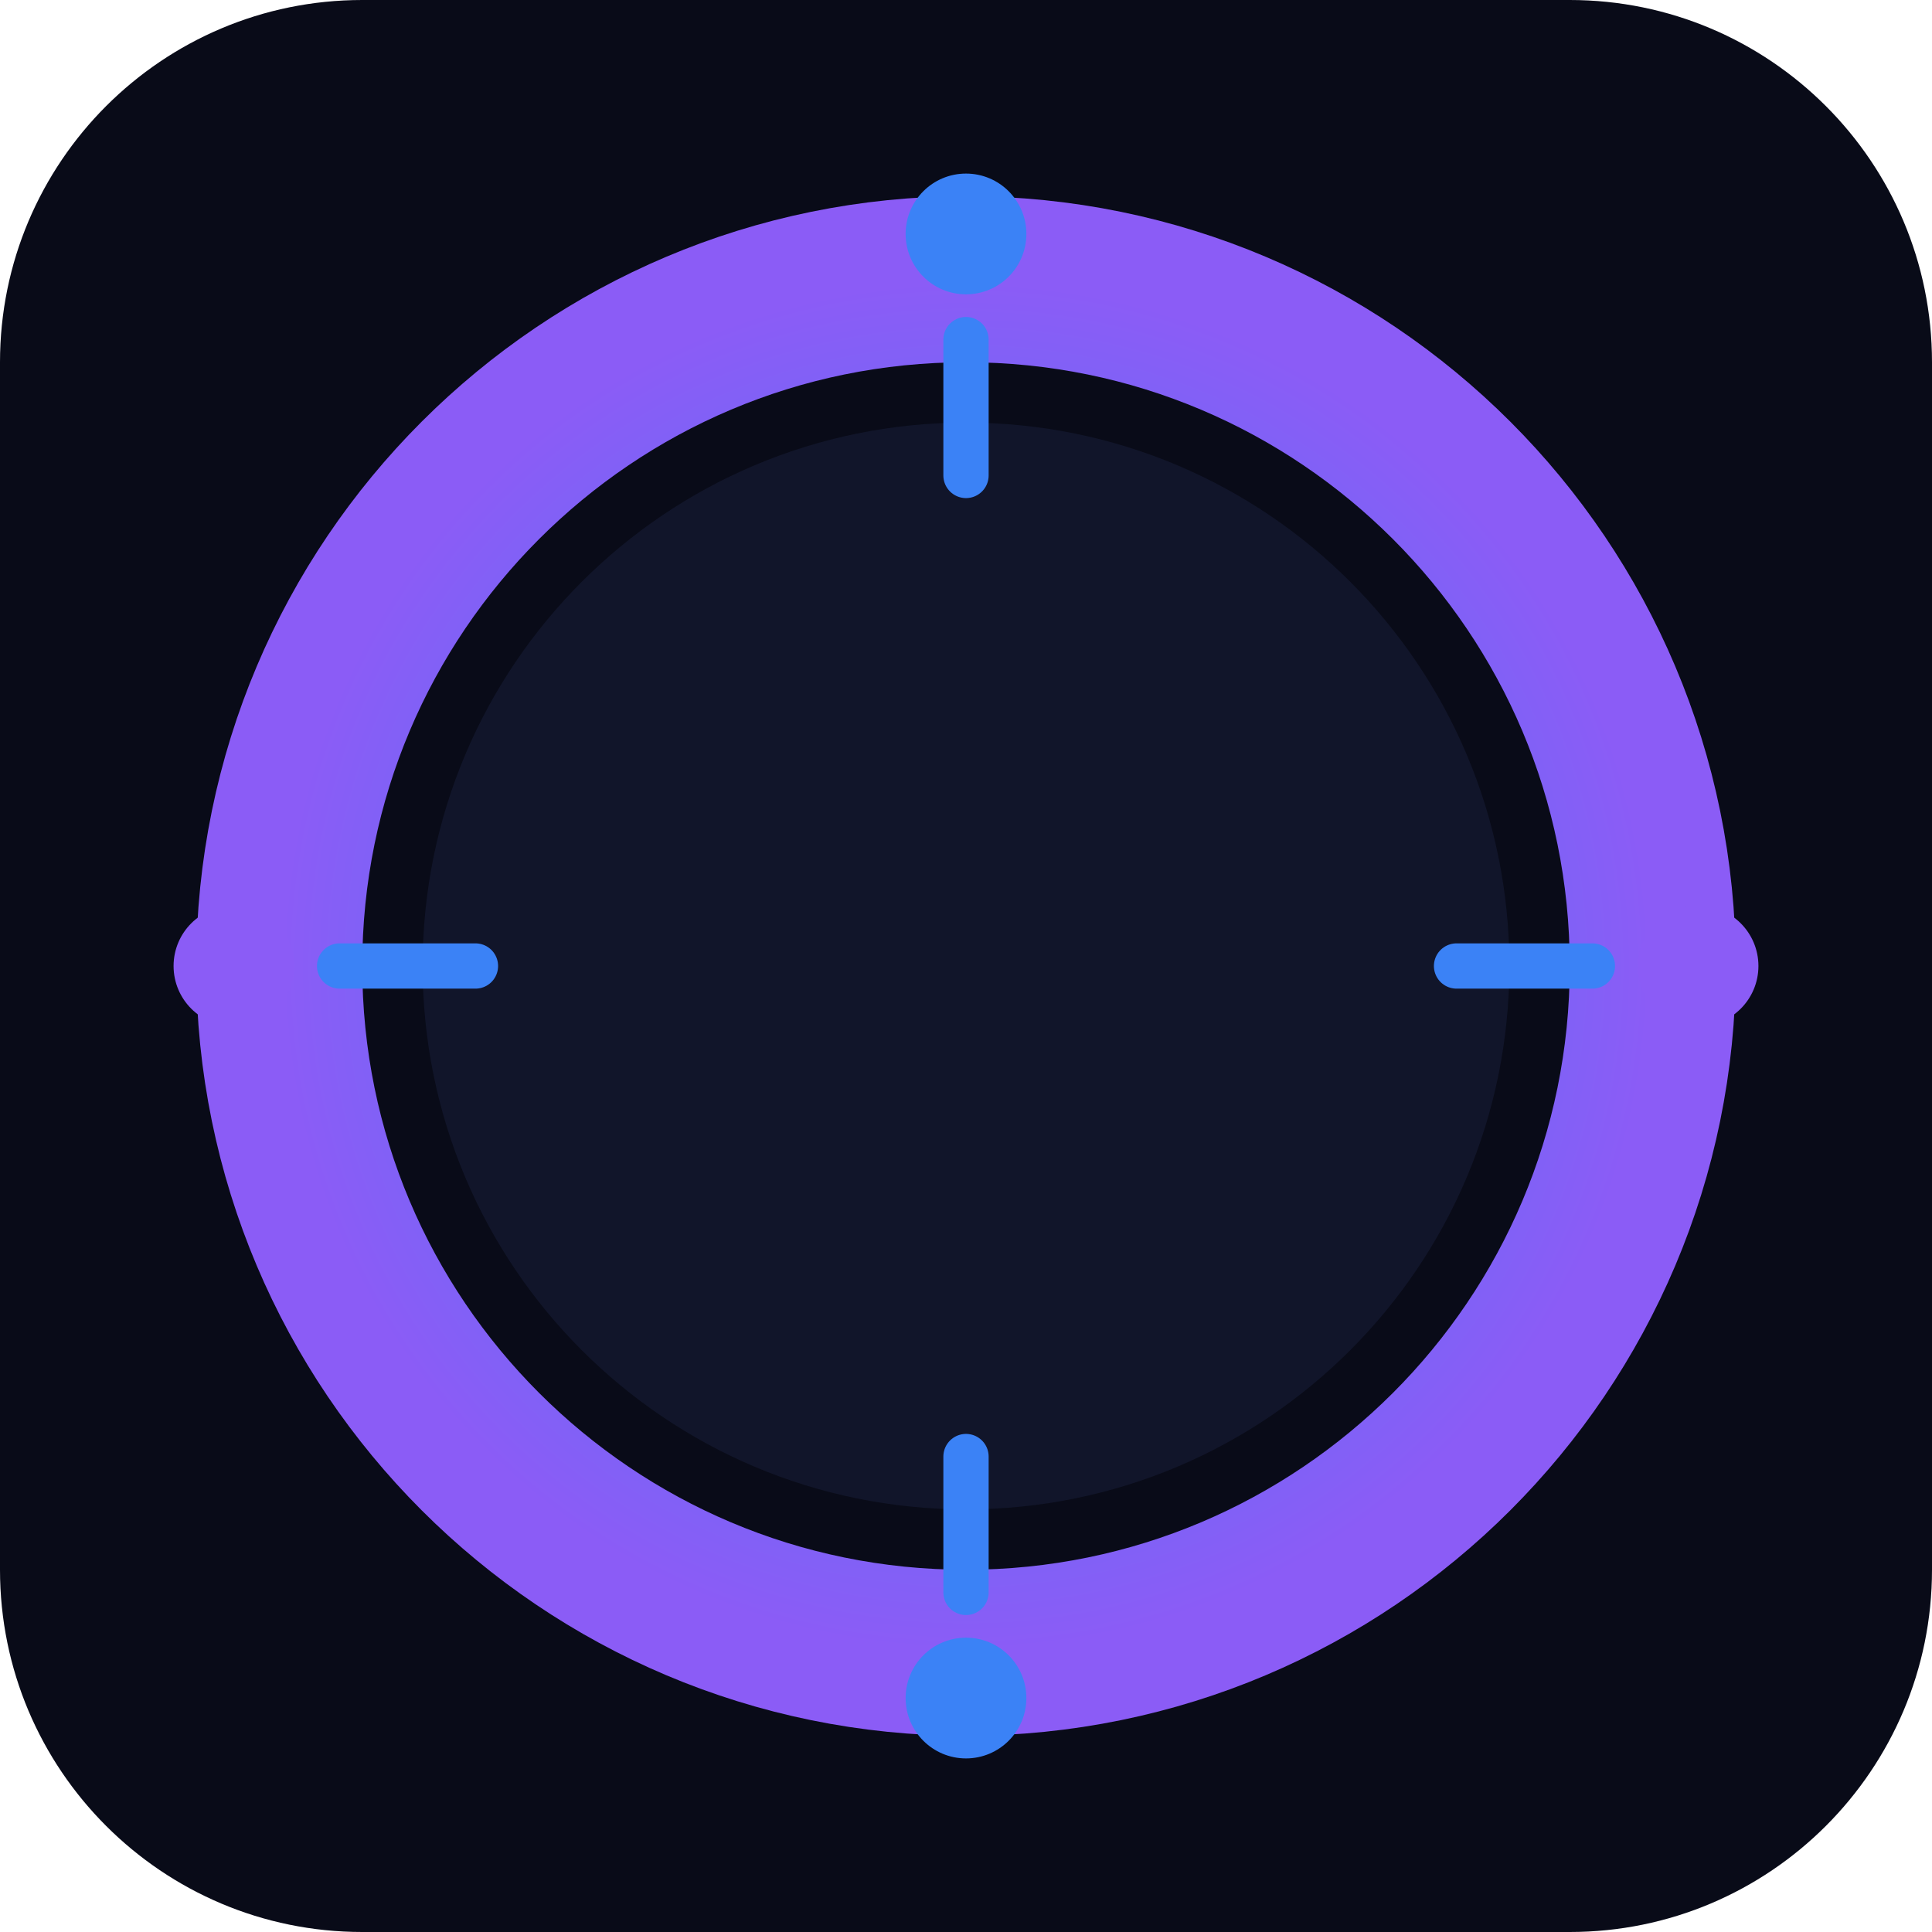
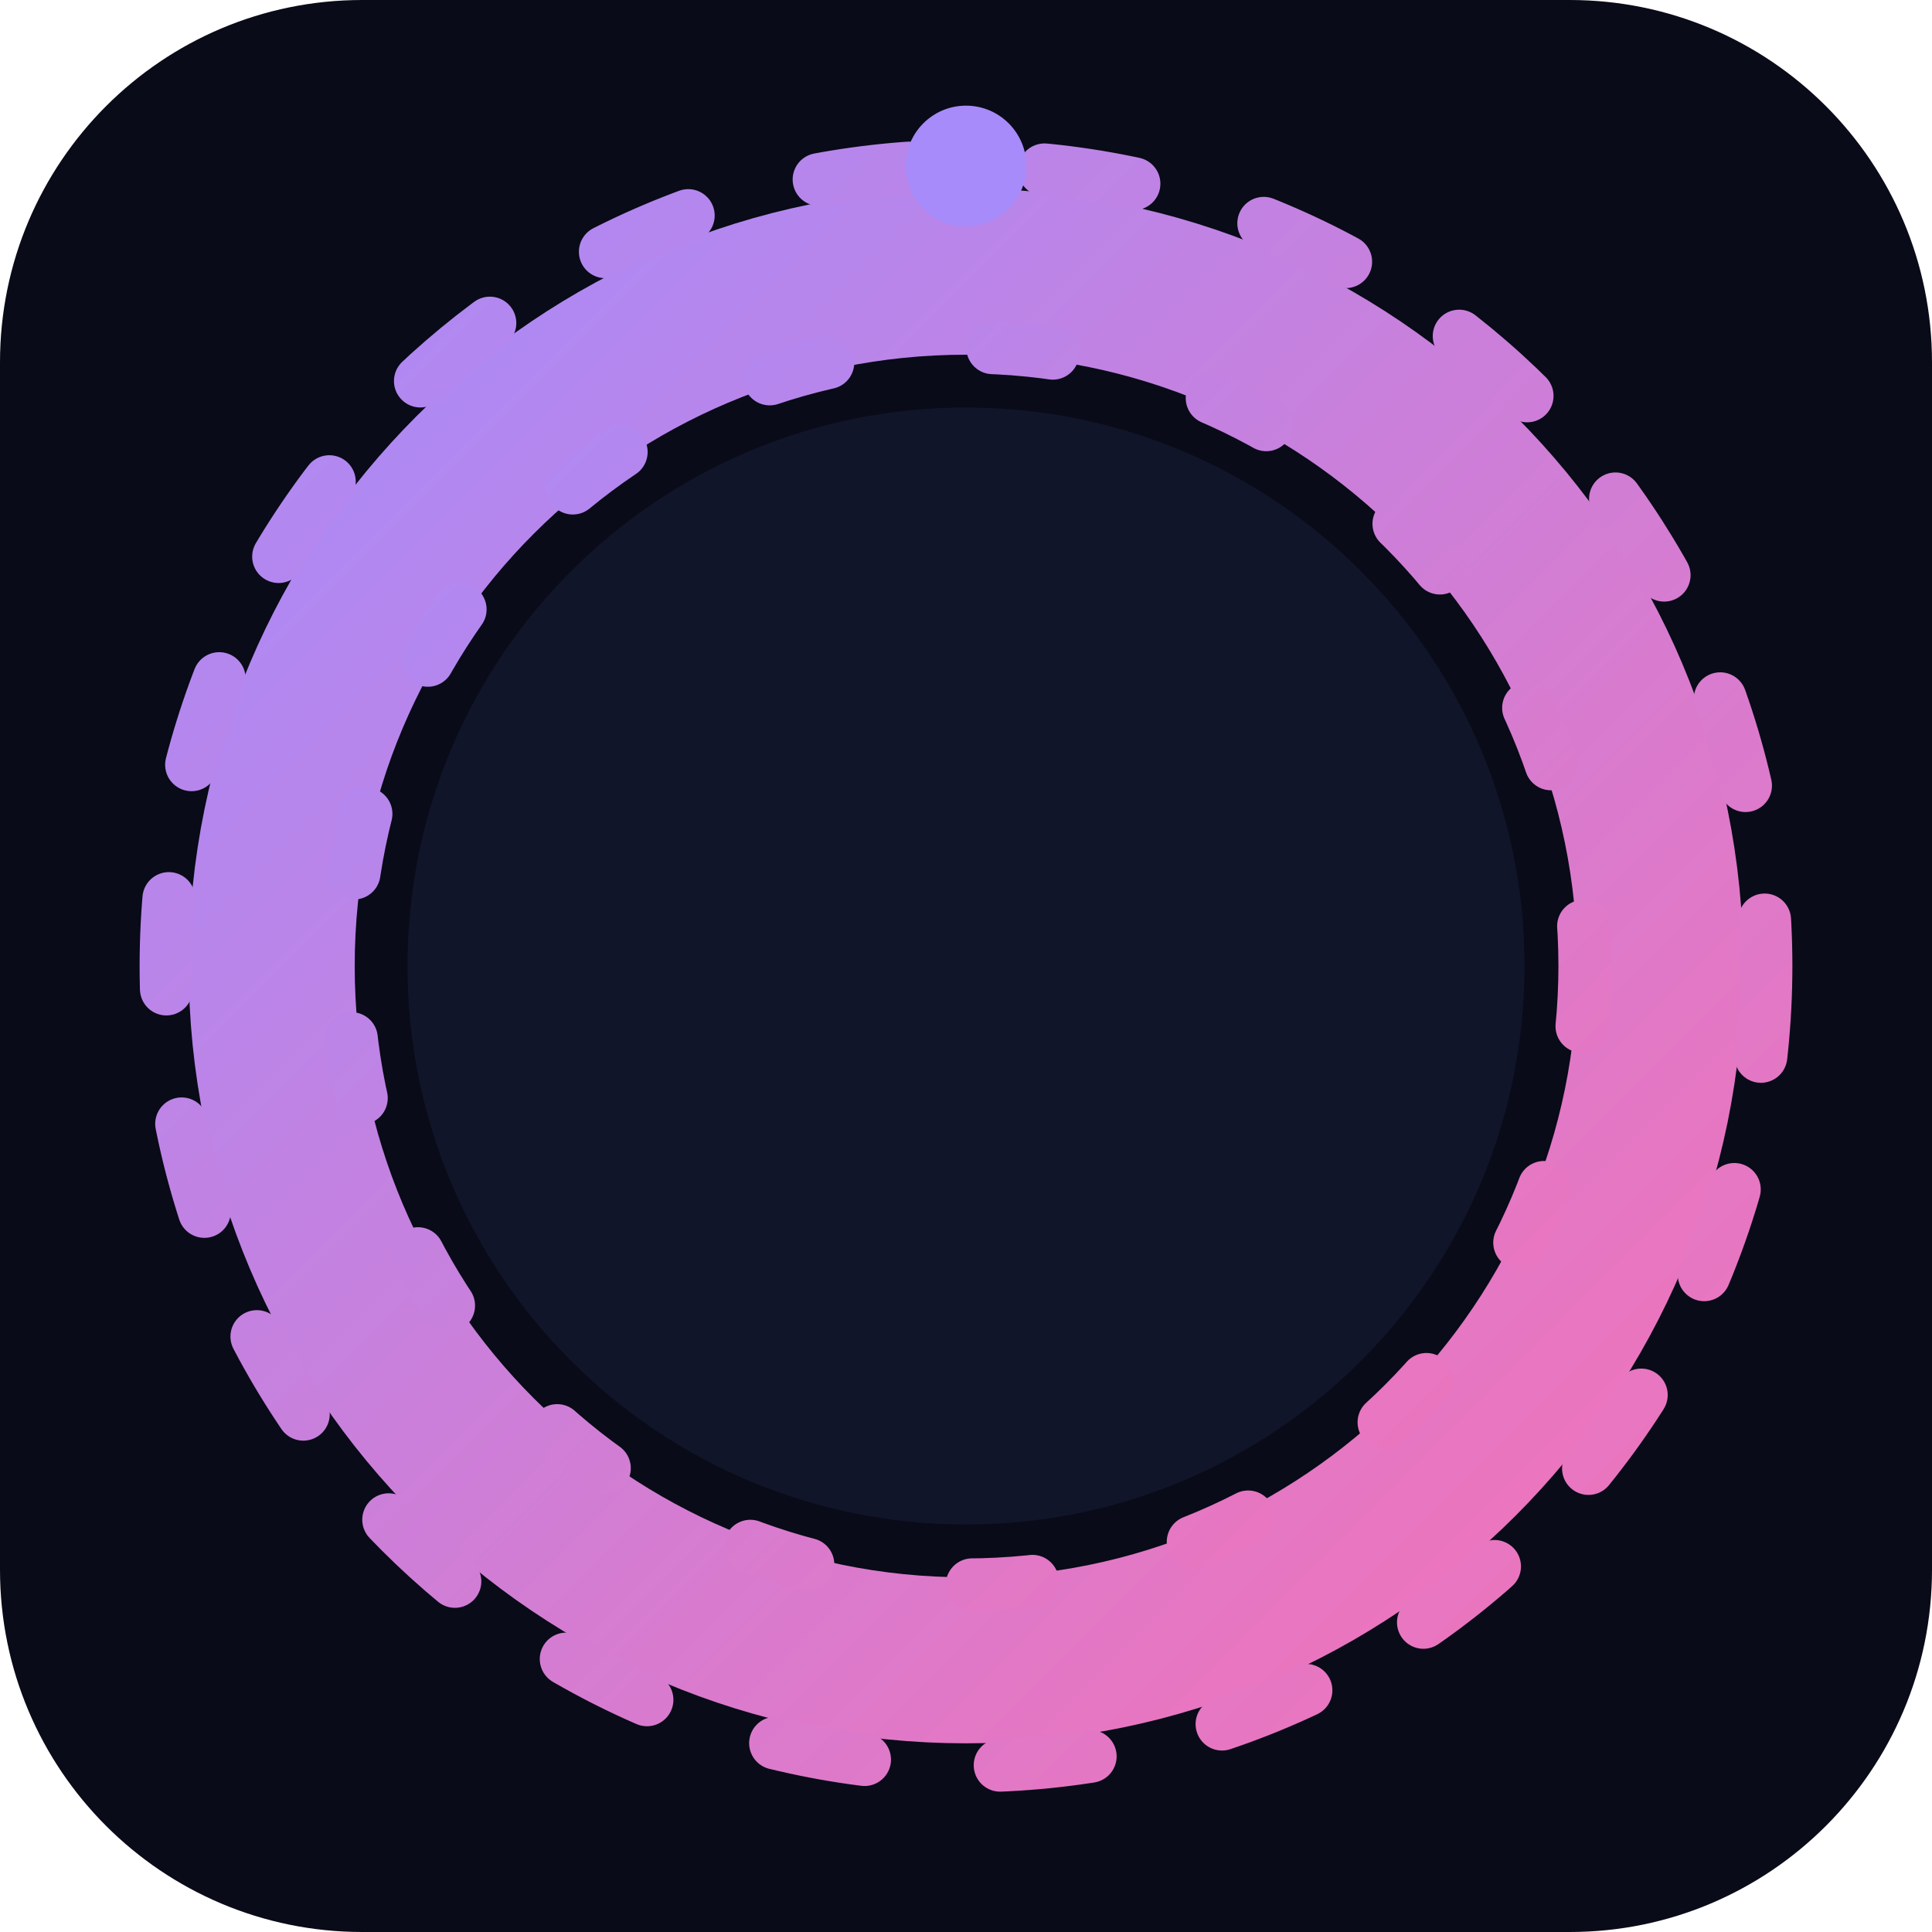
<svg xmlns="http://www.w3.org/2000/svg" viewBox="0 0 256 256">
  <defs>
-     <radialGradient id="g">
-       <stop stop-color="#3B82F6" />
-       <stop offset="1" stop-color="#8B5CF6" />
-     </radialGradient>
+     <linearGradient id="g" x1="0" y1="0" x2="1" y2="1">
+       <stop stop-color="#A78BFA" />
+       <stop offset="1" stop-color="#F472B6" />
+     </linearGradient>
  </defs>
  <rect width="256" height="256" rx="48" fill="#090B18" />
-   <circle cx="128" cy="128" r="91" fill="none" stroke="url(#g)" stroke-width="22" />
-   <circle cx="128" cy="128" r="72" fill="#11152A" />
-   <path d="M45 128h18M193 128h18M128 45v18M128 193v18" stroke="#3B82F6" stroke-width="6" stroke-linecap="round" />
-   <circle cx="128" cy="31" r="8" fill="#3B82F6" />
-   <circle cx="225" cy="128" r="8" fill="#8B5CF6" />
-   <circle cx="128" cy="225" r="8" fill="#3B82F6" />
-   <circle cx="31" cy="128" r="8" fill="#8B5CF6" />
+   <circle cx="128" cy="128" r="92" fill="none" stroke="url(#g)" stroke-width="22" />
+   <circle cx="128" cy="128" r="74" fill="#11152A" />
+   <g fill="none" stroke="url(#g)" stroke-width="7" stroke-linecap="round">
+     <circle cx="128" cy="128" r="106" stroke-dasharray="12 18">
+       <animateTransform attributeName="transform" type="rotate" from="0 128 128" to="360 128 128" dur="2.7s" repeatCount="indefinite" />
+     </circle>
+     <circle cx="128" cy="128" r="82" stroke-dasharray="8 22">
+       <animateTransform attributeName="transform" type="rotate" from="360 128 128" to="0 128 128" dur="2.1s" repeatCount="indefinite" />
+     </circle>
+   </g>
+   <circle cx="128" cy="22" r="8" fill="#A78BFA">
+     <animate attributeName="r" values="7;11;7" dur="1.2s" repeatCount="indefinite" />
+   </circle>
</svg>
